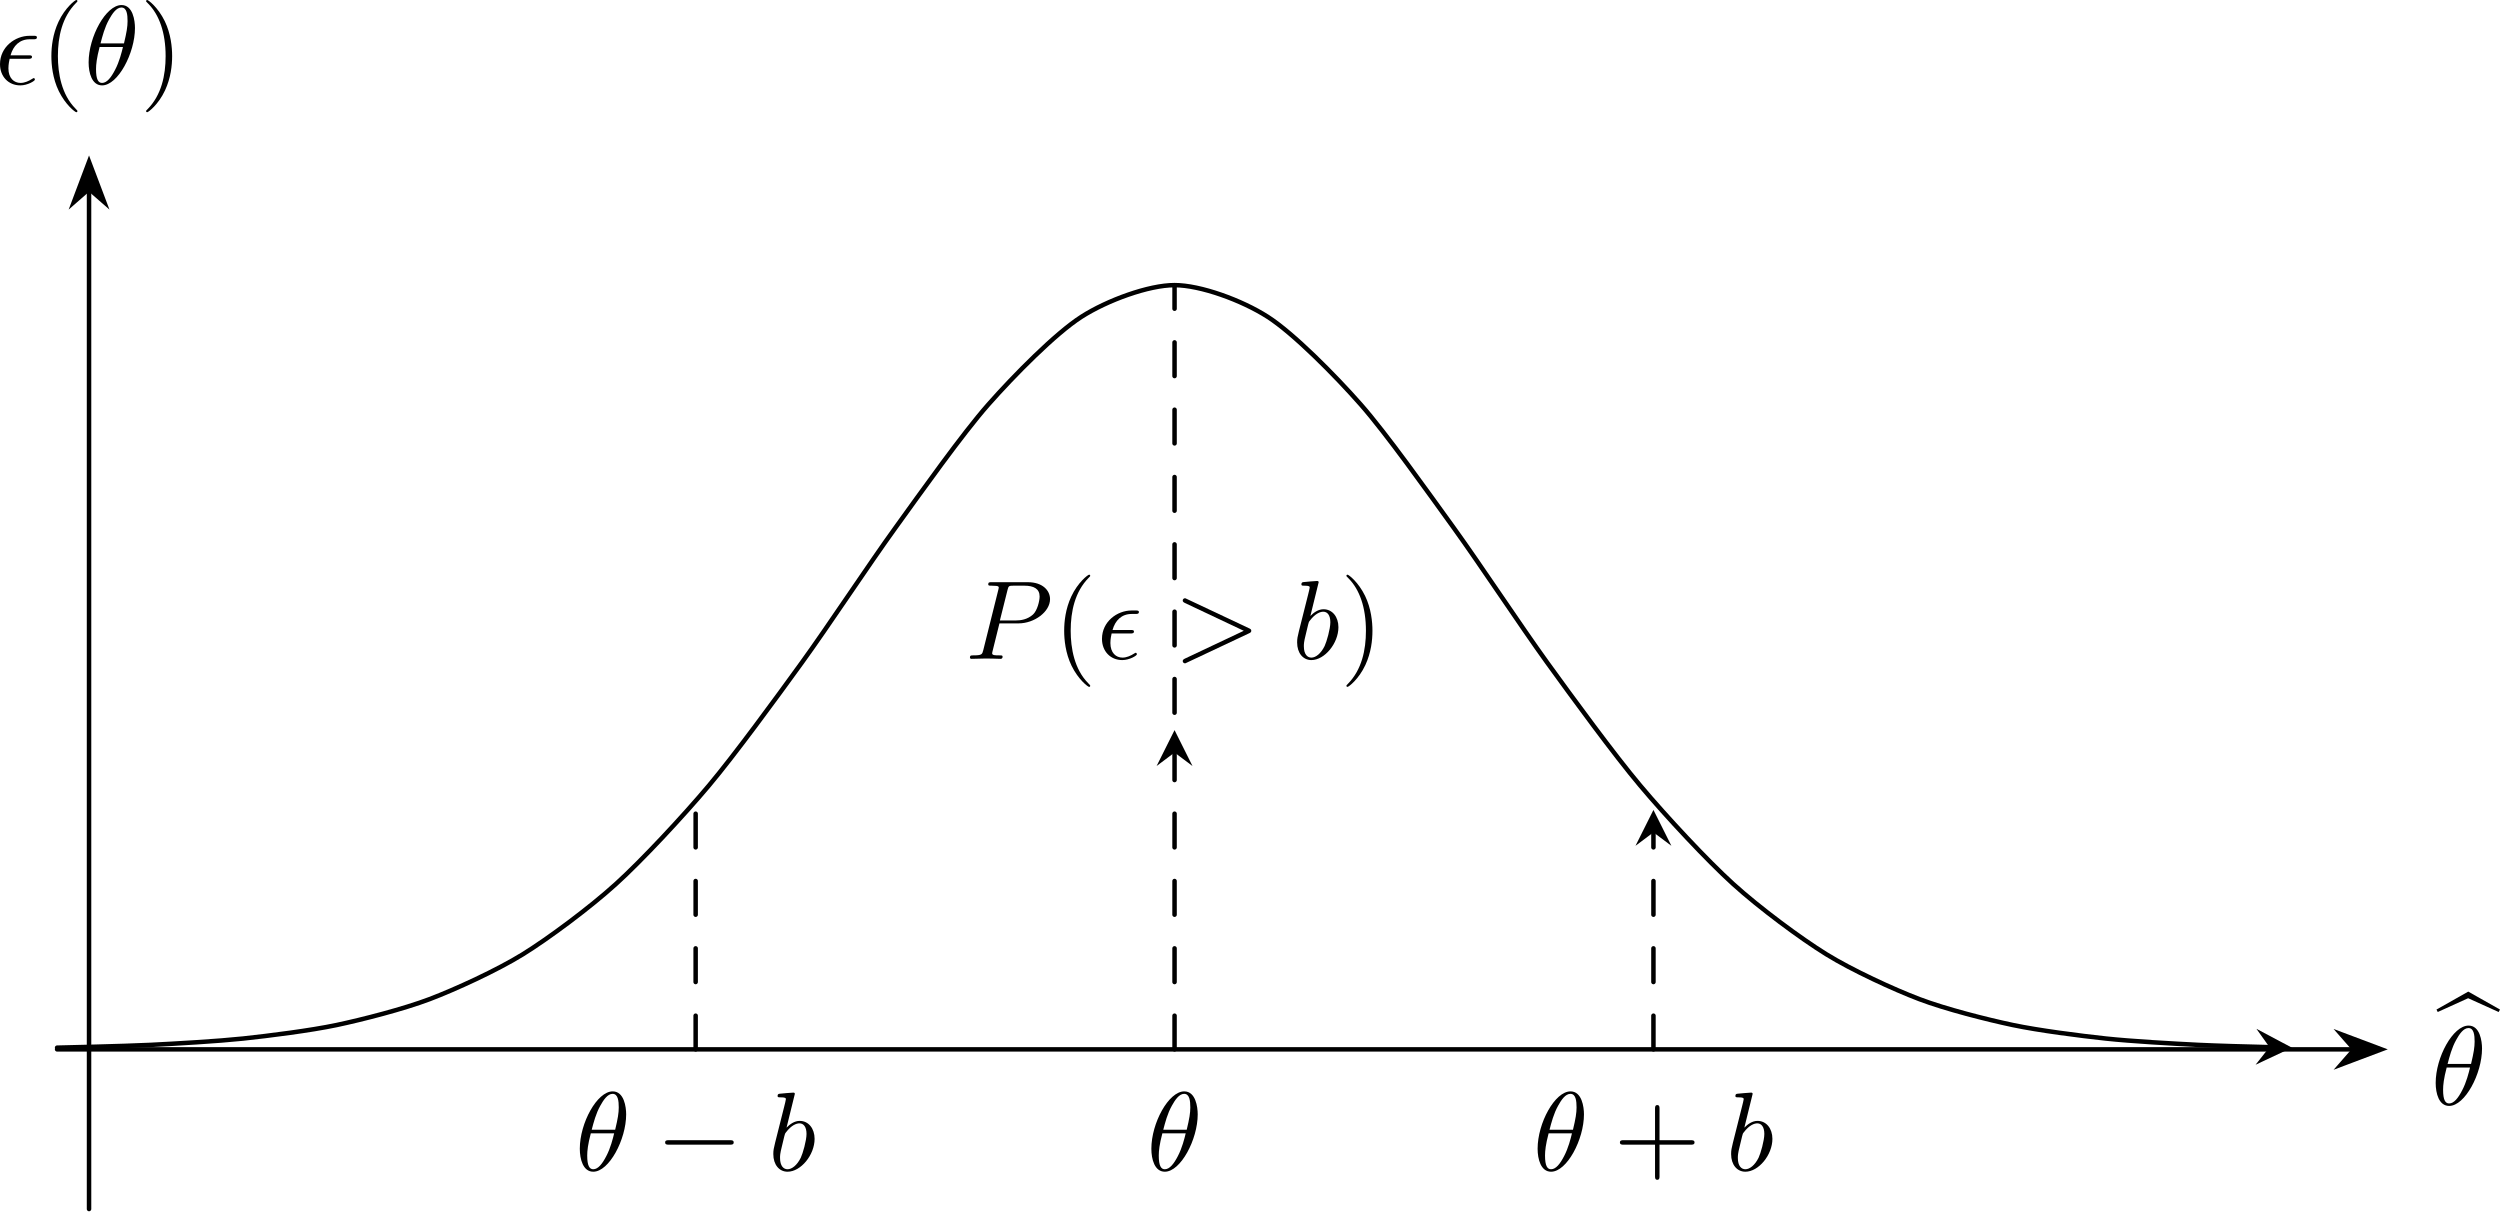
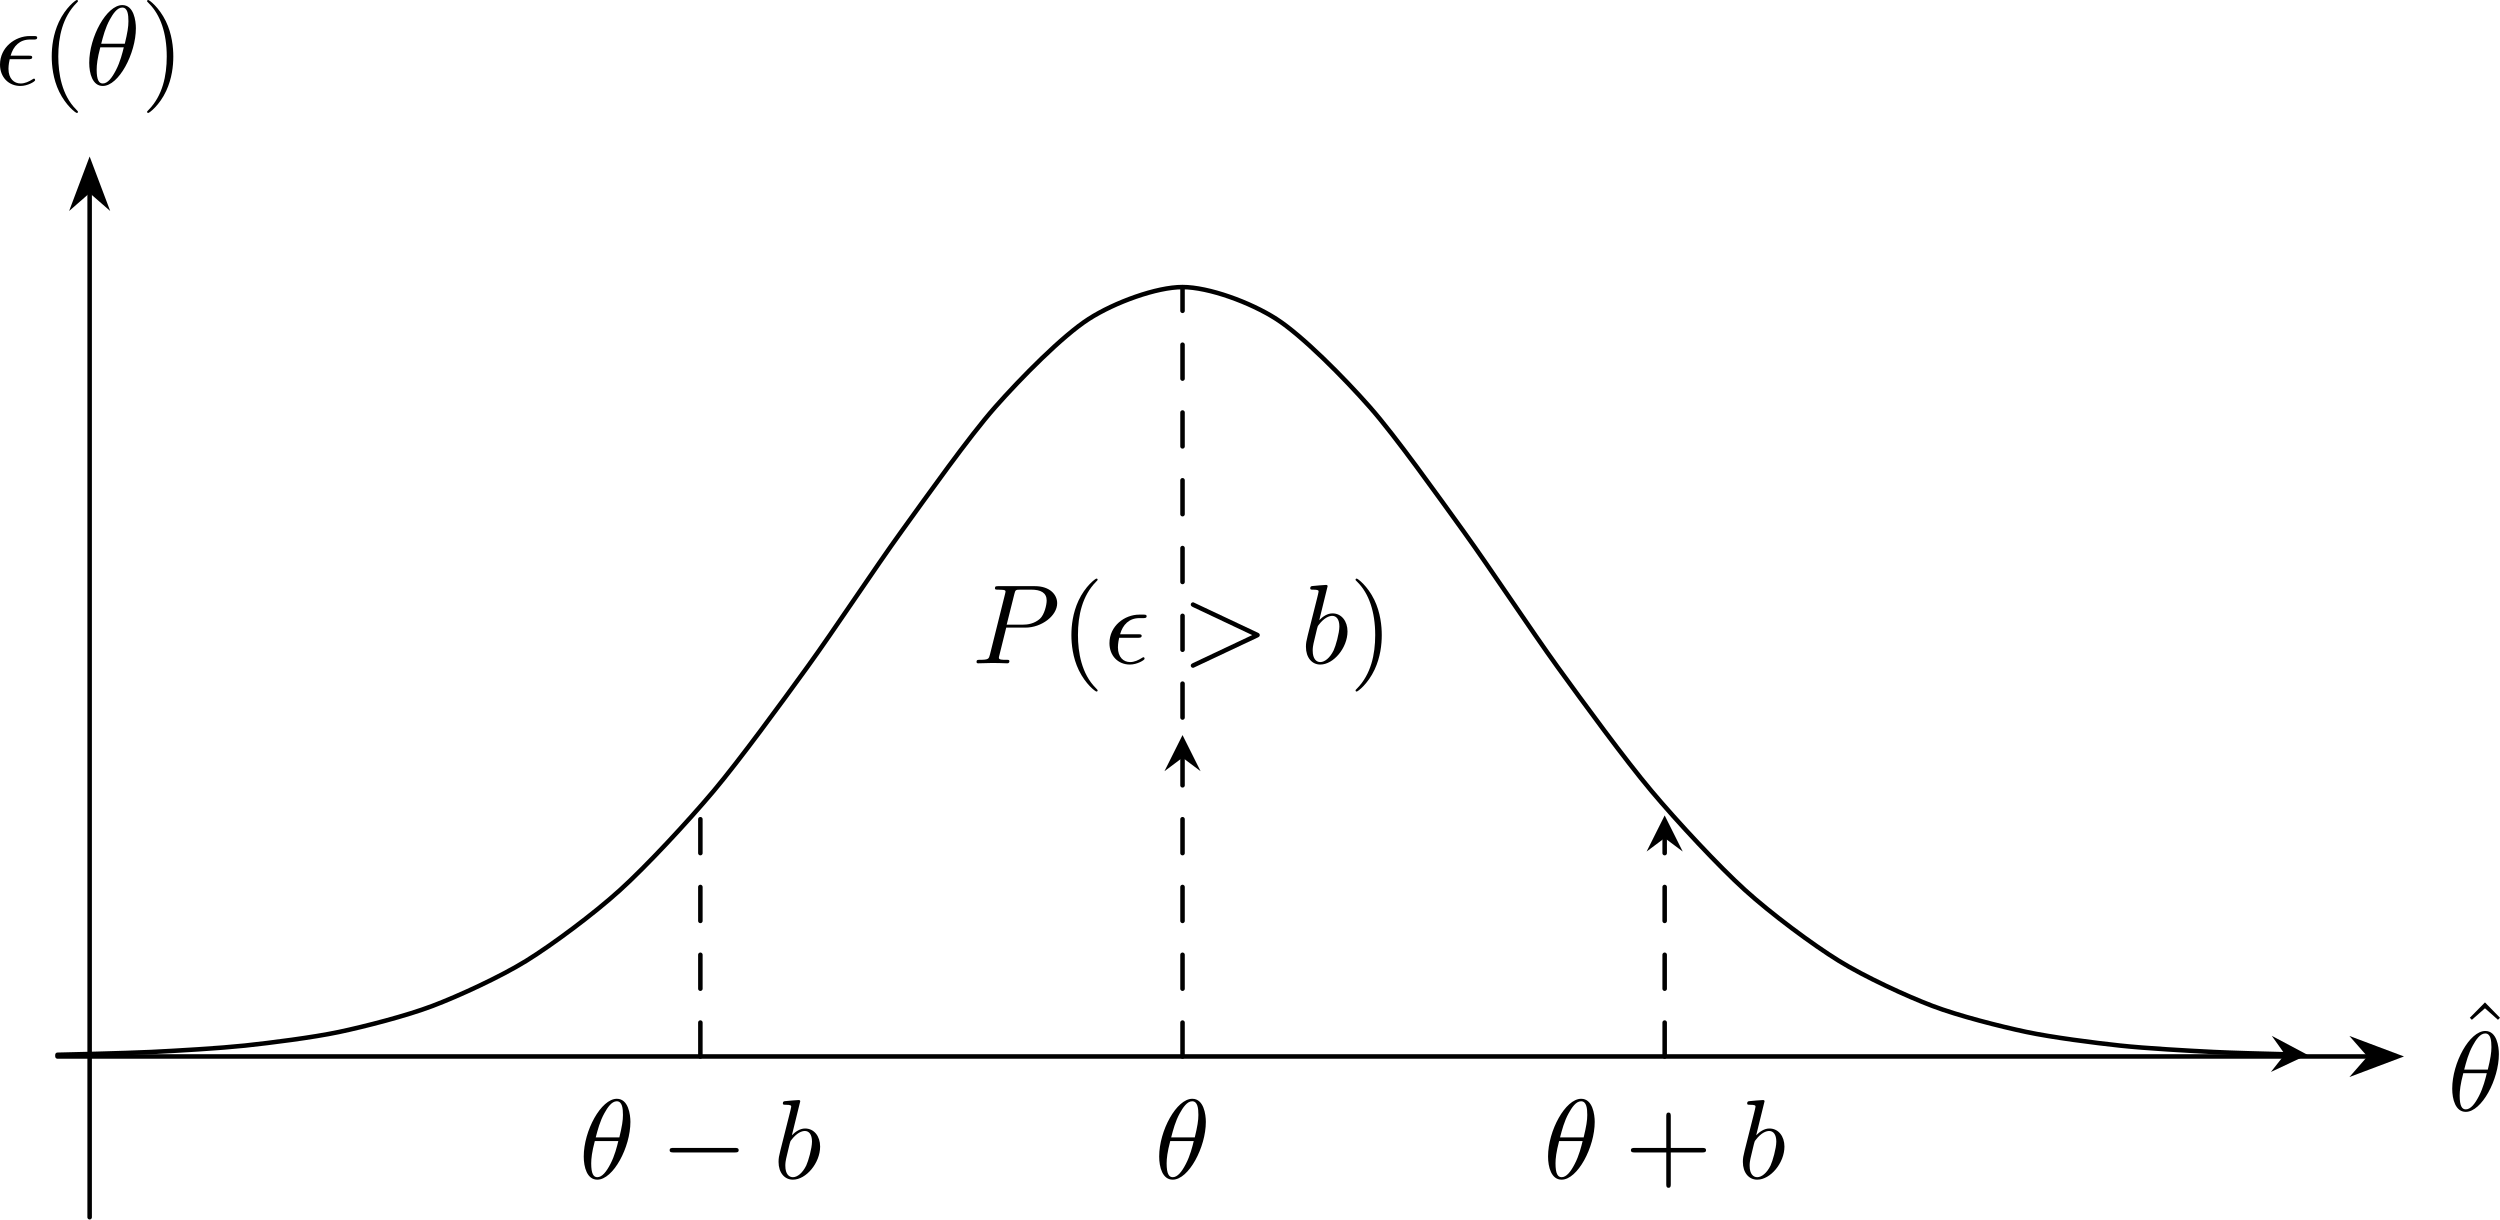
- <svg xmlns="http://www.w3.org/2000/svg" xmlns:xlink="http://www.w3.org/1999/xlink" version="1.1" width="310.752pt" height="150.56pt" viewBox="5.744 21.826 310.752 150.56">
+ <svg xmlns="http://www.w3.org/2000/svg" xmlns:xlink="http://www.w3.org/1999/xlink" version="1.1" width="308.657pt" height="150.56pt" viewBox="5.744 21.826 308.657 150.56">
  <defs>
    <path id="g11-0" d="M6.565-2.291C6.735-2.291 6.914-2.291 6.914-2.491S6.735-2.69 6.565-2.69H1.176C1.006-2.69 .827-2.69 .827-2.491S1.006-2.291 1.176-2.291H6.565Z" />
    <path id="g10-40" d="M3.611 2.618C3.611 2.585 3.611 2.564 3.425 2.378C2.062 1.004 1.713-1.058 1.713-2.727C1.713-4.625 2.127-6.524 3.469-7.887C3.611-8.018 3.611-8.04 3.611-8.073C3.611-8.149 3.567-8.182 3.502-8.182C3.393-8.182 2.411-7.44 1.767-6.055C1.211-4.855 1.08-3.644 1.08-2.727C1.08-1.876 1.2-.556 1.8 .676C2.455 2.018 3.393 2.727 3.502 2.727C3.567 2.727 3.611 2.695 3.611 2.618Z" />
    <path id="g10-41" d="M3.153-2.727C3.153-3.578 3.033-4.898 2.433-6.131C1.778-7.473 .84-8.182 .731-8.182C.665-8.182 .622-8.138 .622-8.073C.622-8.04 .622-8.018 .829-7.822C1.898-6.742 2.52-5.007 2.52-2.727C2.52-.862 2.116 1.058 .764 2.433C.622 2.564 .622 2.585 .622 2.618C.622 2.684 .665 2.727 .731 2.727C.84 2.727 1.822 1.985 2.465 .6C3.022-.6 3.153-1.811 3.153-2.727Z" />
    <path id="g10-43" d="M4.462-2.509H7.505C7.658-2.509 7.865-2.509 7.865-2.727S7.658-2.945 7.505-2.945H4.462V-6C4.462-6.153 4.462-6.36 4.244-6.36S4.025-6.153 4.025-6V-2.945H.971C.818-2.945 .611-2.945 .611-2.727S.818-2.509 .971-2.509H4.025V.545C4.025 .698 4.025 .905 4.244 .905S4.462 .698 4.462 .545V-2.509Z" />
+     <path id="g10-94" d="M2.727-7.571L1.265-6.087L1.462-5.891L2.727-7.004L3.982-5.891L4.178-6.087L2.727-7.571Z" />
    <use id="g15-40" xlink:href="#g10-40" transform="scale(.913242)" />
    <use id="g15-41" xlink:href="#g10-41" transform="scale(.913242)" />
    <use id="g15-43" xlink:href="#g10-43" transform="scale(.913242)" />
+     <use id="g15-94" xlink:href="#g10-94" transform="scale(.913242)" />
    <use id="g13-15" xlink:href="#g5-15" transform="scale(.913242)" />
    <use id="g13-18" xlink:href="#g5-18" transform="scale(.913242)" />
    <use id="g13-62" xlink:href="#g5-62" transform="scale(.913242)" />
    <use id="g13-80" xlink:href="#g5-80" transform="scale(.913242)" />
    <use id="g13-98" xlink:href="#g5-98" transform="scale(.913242)" />
-     <path id="g18-98" d="M2.76-6.824L5.469-5.599L5.589-5.818L2.77-7.412L-.05-5.818L.06-5.599L2.76-6.824Z" />
    <path id="g5-15" d="M3.251-2.465C3.425-2.465 3.622-2.465 3.622-2.651C3.622-2.804 3.491-2.804 3.305-2.804H1.538C1.8-3.731 2.411-4.364 3.404-4.364H3.742C3.927-4.364 4.102-4.364 4.102-4.549C4.102-4.702 3.96-4.702 3.775-4.702H3.393C1.975-4.702 .513-3.611 .513-1.942C.513-.742 1.331 .12 2.487 .12C3.196 .12 3.905-.316 3.905-.436C3.905-.469 3.895-.589 3.796-.589C3.775-.589 3.753-.589 3.655-.524C3.316-.305 2.913-.12 2.509-.12C1.876-.12 1.331-.578 1.331-1.538C1.331-1.92 1.418-2.335 1.451-2.465H3.251Z" />
    <path id="g5-18" d="M4.964-5.455C4.964-6.175 4.767-7.691 3.655-7.691C2.138-7.691 .458-4.615 .458-2.116C.458-1.091 .775 .12 1.767 .12C3.305 .12 4.964-3.011 4.964-5.455ZM1.615-3.96C1.8-4.658 2.018-5.531 2.455-6.305C2.749-6.84 3.153-7.451 3.644-7.451C4.178-7.451 4.244-6.753 4.244-6.131C4.244-5.596 4.156-5.04 3.895-3.96H1.615ZM3.796-3.611C3.676-3.109 3.447-2.182 3.033-1.396C2.651-.655 2.236-.12 1.767-.12C1.407-.12 1.178-.436 1.178-1.451C1.178-1.909 1.244-2.542 1.527-3.611H3.796Z" />
    <path id="g5-62" d="M7.364-2.487C7.484-2.542 7.571-2.596 7.571-2.727S7.484-2.913 7.364-2.967L1.32-5.815C1.178-5.891 1.156-5.891 1.124-5.891C1.004-5.891 .905-5.793 .905-5.673C.905-5.575 .96-5.509 1.113-5.433L6.84-2.727L1.113-.022C.96 .055 .905 .12 .905 .218C.905 .338 1.004 .436 1.124 .436C1.156 .436 1.178 .436 1.32 .36L7.364-2.487Z" />
    <path id="g5-80" d="M3.305-3.447H5.16C6.709-3.447 8.225-4.582 8.225-5.804C8.225-6.644 7.505-7.451 6.076-7.451H2.542C2.335-7.451 2.215-7.451 2.215-7.244C2.215-7.113 2.313-7.113 2.531-7.113C2.673-7.113 2.869-7.102 3-7.091C3.175-7.069 3.24-7.036 3.24-6.916C3.24-6.873 3.229-6.84 3.196-6.709L1.735-.851C1.625-.425 1.604-.338 .742-.338C.556-.338 .436-.338 .436-.131C.436 0 .567 0 .6 0C.905 0 1.68-.033 1.985-.033C2.215-.033 2.455-.022 2.684-.022C2.924-.022 3.164 0 3.393 0C3.469 0 3.611 0 3.611-.218C3.611-.338 3.513-.338 3.305-.338C2.902-.338 2.596-.338 2.596-.535C2.596-.6 2.618-.655 2.629-.72L3.305-3.447ZM4.091-6.698C4.189-7.08 4.211-7.113 4.68-7.113H5.727C6.633-7.113 7.211-6.818 7.211-6.065C7.211-5.64 6.993-4.702 6.567-4.309C6.022-3.818 5.367-3.731 4.887-3.731H3.349L4.091-6.698Z" />
    <path id="g5-98" d="M2.607-7.451C2.607-7.462 2.607-7.571 2.465-7.571C2.215-7.571 1.418-7.484 1.135-7.462C1.047-7.451 .927-7.44 .927-7.244C.927-7.113 1.025-7.113 1.189-7.113C1.713-7.113 1.735-7.036 1.735-6.927C1.735-6.851 1.636-6.48 1.582-6.251L.687-2.695C.556-2.149 .513-1.975 .513-1.593C.513-.556 1.091 .12 1.898 .12C3.185 .12 4.527-1.505 4.527-3.076C4.527-4.069 3.949-4.822 3.076-4.822C2.575-4.822 2.127-4.505 1.8-4.167L2.607-7.451ZM1.582-3.327C1.647-3.567 1.647-3.589 1.745-3.709C2.28-4.418 2.771-4.582 3.055-4.582C3.447-4.582 3.742-4.255 3.742-3.556C3.742-2.913 3.382-1.658 3.185-1.244C2.825-.513 2.324-.12 1.898-.12C1.527-.12 1.167-.415 1.167-1.222C1.167-1.429 1.167-1.636 1.342-2.324L1.582-3.327Z" />
  </defs>
  <g id="page1" transform="matrix(1.4 0 0 1.4 0 0)">
    <path d="M12.008 122.934V32.453" stroke="#000" fill="none" stroke-width=".399" stroke-linecap="round" stroke-linejoin="round" />
    <path d="M12.008 29.957L10.664 33.527L12.008 32.352L13.355 33.527Z" />
    <path d="M12.008 29.957L10.664 33.527L12.008 32.352L13.355 33.527Z" stroke="#000" fill="none" stroke-width=".399" stroke-miterlimit="10" stroke-linecap="round" />
    <g transform="matrix(1 0 0 1 -104.7522 -85.6971)">
      <use x="108.387" y="108.759" xlink:href="#g13-15" />
      <use x="112.431" y="108.759" xlink:href="#g15-40" />
      <use x="116.305" y="108.759" xlink:href="#g13-18" />
      <use x="121.259" y="108.759" xlink:href="#g15-41" />
    </g>
    <path d="M9.172 108.758H213.043" stroke="#000" fill="none" stroke-width=".399" stroke-miterlimit="10" stroke-linecap="round" stroke-linejoin="round" />
    <path d="M215.539 108.758L211.965 107.414L213.141 108.758L211.965 110.105Z" />
    <path d="M215.539 108.758L211.965 107.414L213.141 108.758L211.965 110.105Z" stroke="#000" fill="none" stroke-width=".399" stroke-miterlimit="10" stroke-linecap="round" />
-     <g transform="matrix(1 0 0 1 111.553 4.912)">
-       <use x="108.927" y="106.13" xlink:href="#g18-98" />
+     <g transform="matrix(1 0 0 1 111.553 4.774)">
+       <use x="109.203" y="106.13" xlink:href="#g15-94" />
      <use x="108.387" y="108.759" xlink:href="#g13-18" />
    </g>
    <path d="M9.172 108.609C9.172 108.609 15.148 108.477 17.441 108.363C19.734 108.25 23.414 108.039 25.707 107.797C28.004 107.551 31.68 107.086 33.977 106.602C36.27 106.117 39.949 105.172 42.242 104.301C44.539 103.43 48.215 101.742 50.512 100.324C52.805 98.906 56.484 96.168 58.777 94.086C61.074 92.008 64.75 88.062 67.047 85.332C69.34 82.602 73.019 77.57 75.312 74.398C77.609 71.227 81.285 65.656 83.582 62.48C85.875 59.305 89.555 54.113 91.848 51.512C94.144 48.91 97.82 45.191 100.117 43.719C102.41 42.25 106.09 40.906 108.383 40.906C110.68 40.906 114.355 42.242 116.652 43.715C118.945 45.184 122.625 48.902 124.918 51.504C127.211 54.109 130.891 59.297 133.188 62.473C135.481 65.648 139.16 71.219 141.453 74.391C143.746 77.562 147.426 82.594 149.723 85.324C152.016 88.055 155.695 92 157.988 94.078C160.281 96.16 163.961 98.898 166.258 100.316C168.551 101.734 172.231 103.43 174.523 104.301C176.816 105.172 180.496 106.109 182.793 106.594C185.086 107.078 188.766 107.551 191.059 107.797C193.352 108.043 197.031 108.25 199.328 108.363C200.793 108.437 203.758 108.52 205.711 108.566" stroke="#000" fill="none" stroke-width=".399" stroke-miterlimit="10" stroke-linecap="round" stroke-linejoin="round" />
    <path d="M207.594 108.609L204.445 106.937L205.601 108.562L204.367 110.125" />
    <path d="M108.387 108.758V41.012M65.867 108.758V87.5M150.906 108.758V89.492" stroke="#000" fill="none" stroke-width=".399" stroke-miterlimit="10" stroke-linecap="round" stroke-linejoin="round" stroke-dasharray="2.989 2.989" />
    <path d="M150.906 87.5L149.312 90.687L150.906 89.492L152.5 90.687" />
    <path d="M108.387 80.414L106.793 83.602L108.387 82.406L109.98 83.602" />
    <g transform="matrix(1 0 0 1 -53.2232 10.754)">
      <use x="108.387" y="108.759" xlink:href="#g13-18" />
      <use x="115.554" y="108.759" xlink:href="#g11-0" />
      <use x="125.517" y="108.759" xlink:href="#g13-98" />
    </g>
    <g transform="matrix(1 0 0 1 -2.477 10.754)">
      <use x="108.387" y="108.759" xlink:href="#g13-18" />
    </g>
    <g transform="matrix(1 0 0 1 31.817 10.754)">
      <use x="108.387" y="108.759" xlink:href="#g13-18" />
      <use x="115.554" y="108.759" xlink:href="#g15-43" />
      <use x="125.517" y="108.759" xlink:href="#g13-98" />
    </g>
    <g transform="matrix(1 0 0 1 -18.566 -34.6728)">
      <use x="108.387" y="108.759" xlink:href="#g13-80" />
      <use x="116.167" y="108.759" xlink:href="#g15-40" />
      <use x="120.041" y="108.759" xlink:href="#g13-15" />
      <use x="126.852" y="108.759" xlink:href="#g13-62" />
      <use x="137.368" y="108.759" xlink:href="#g13-98" />
      <use x="141.644" y="108.759" xlink:href="#g15-41" />
    </g>
  </g>
</svg>
